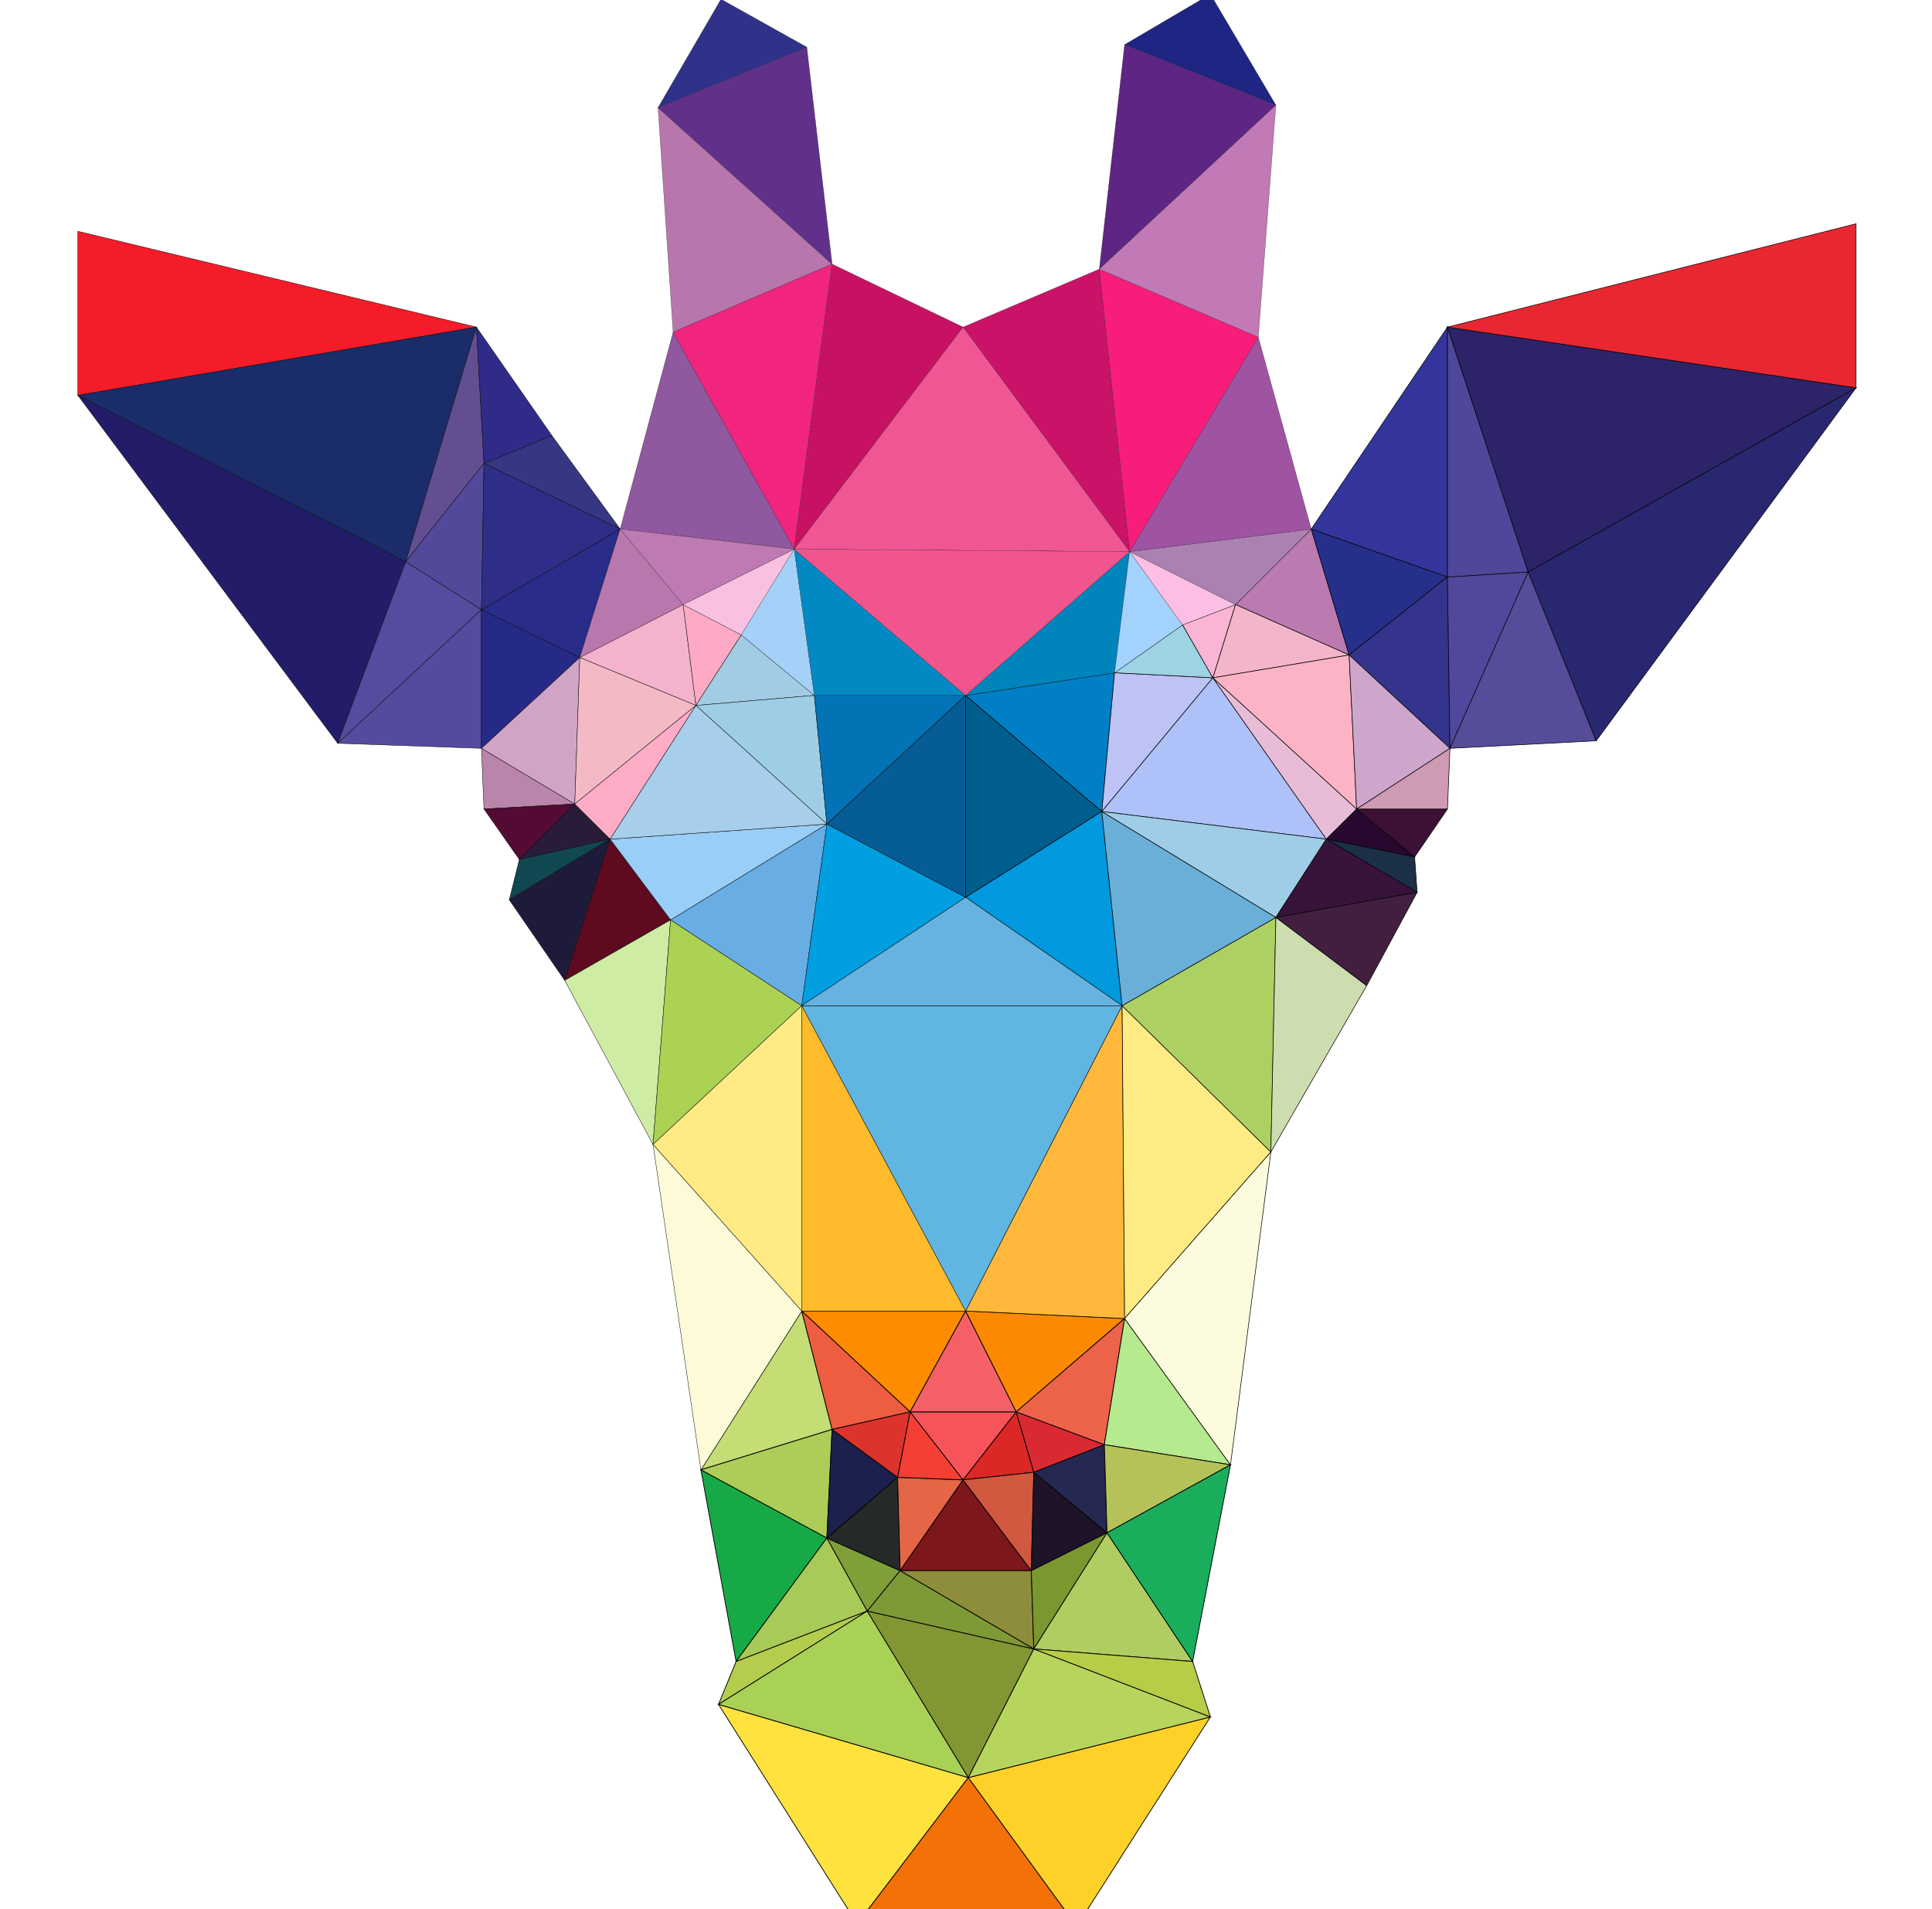
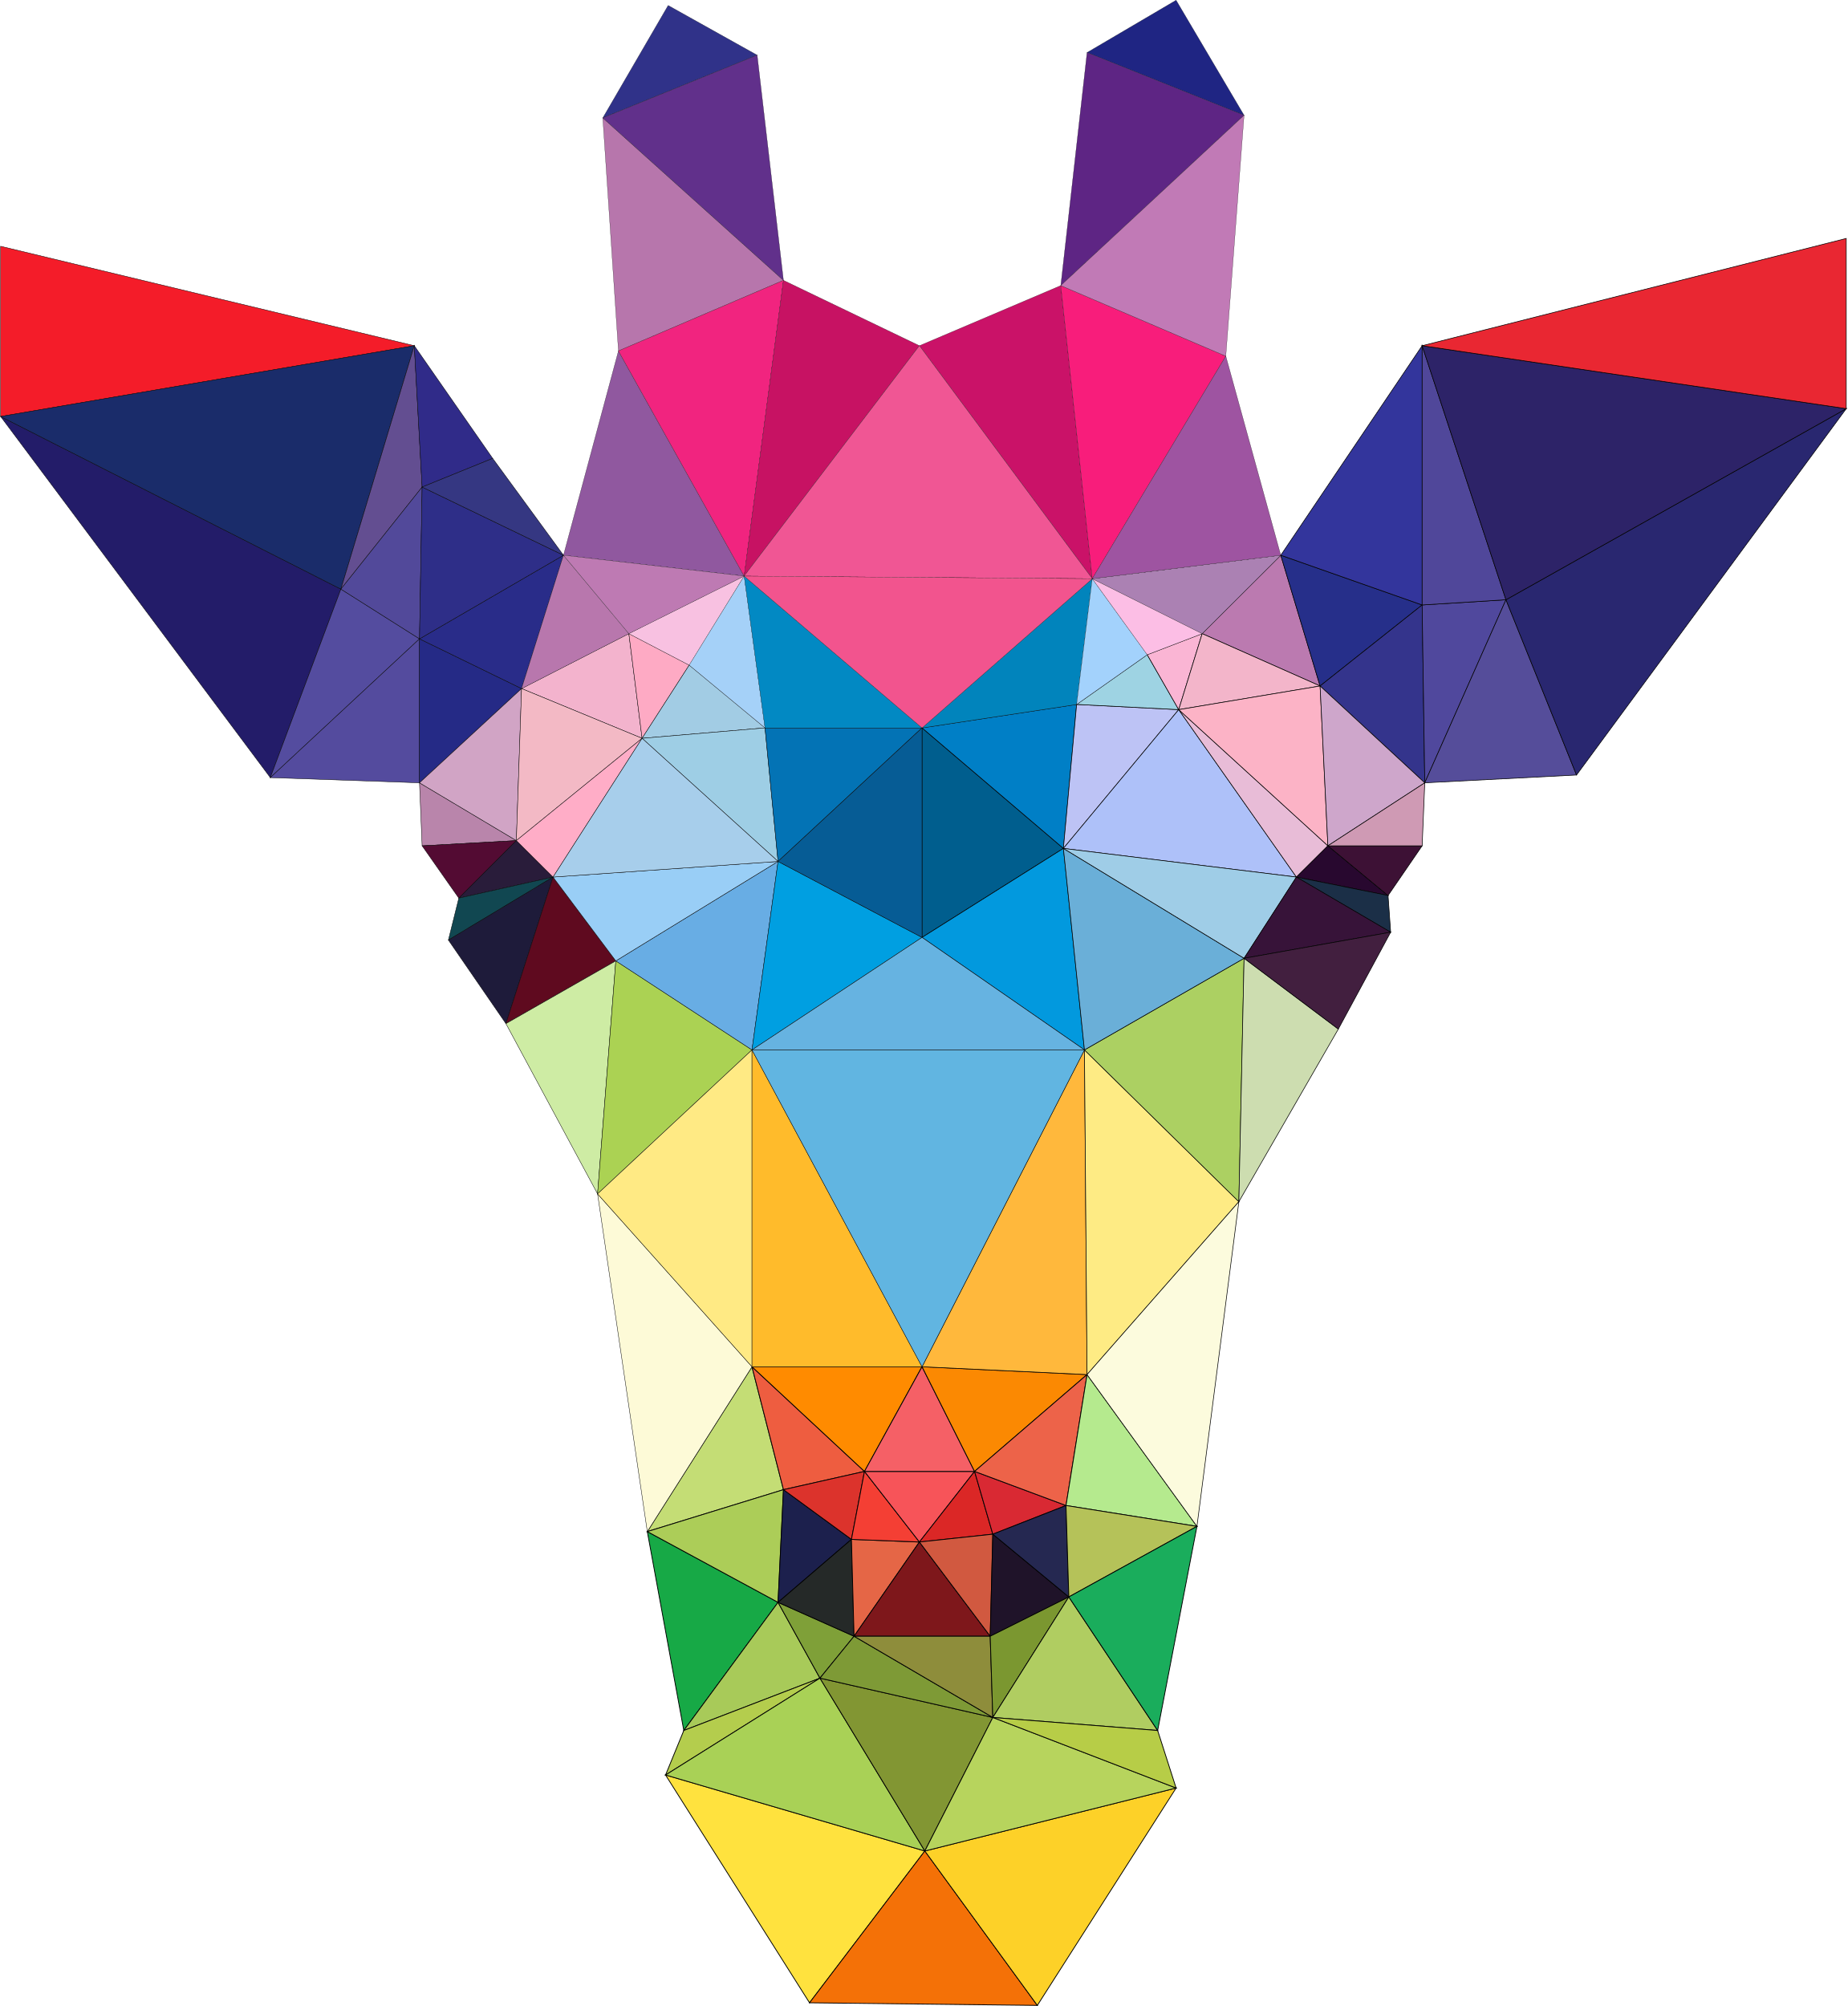
- <svg xmlns="http://www.w3.org/2000/svg" version="1.1" baseProfile="tiny" id="图层_1" x="0px" y="0px" viewBox="0 0 1000 988" xml:space="preserve">
+ <svg xmlns="http://www.w3.org/2000/svg" version="1.1" baseProfile="tiny" id="图层_1" x="0px" y="0px" viewBox="0 0 921.3 1000.4" xml:space="preserve">
  <g>
    <g>
-       <polygon fill="#17A946" stroke="#000000" stroke-width="0.4" stroke-miterlimit="10" points="362.8,760.7 381,859.9 428,796   " />
-       <polygon fill="#C4DD75" stroke="#000000" stroke-width="0.4" stroke-miterlimit="10" points="415,678.5 362.8,760.7 430.7,739.8       " />
-       <polygon fill="#ACCD58" stroke="#000000" stroke-width="0.4" stroke-miterlimit="10" points="362.8,760.7 428,796 430.7,739.8       " />
-       <polygon fill="#A8CA59" stroke="#000000" stroke-width="0.4" stroke-miterlimit="10" points="428,796 381,859.9 448.9,833.8   " />
-       <polygon fill="#B4CD4D" stroke="#000000" stroke-width="0.4" stroke-miterlimit="10" points="381,859.9 371.9,882.1 448.9,833.8       " />
-       <polygon fill="#1C204D" stroke="#000000" stroke-width="0.4" stroke-miterlimit="10" points="430.7,739.8 428,796 464.6,764.6       " />
-       <polygon fill="#7FA038" stroke="#000000" stroke-width="0.4" stroke-miterlimit="10" points="428,796 448.9,833.8 465.9,812.9       " />
-       <polygon fill="#252928" stroke="#000000" stroke-width="0.4" stroke-miterlimit="10" points="464.6,764.6 428,796 465.9,812.9       " />
-       <polygon fill="#EE5D40" stroke="#000000" stroke-width="0.4" stroke-miterlimit="10" points="415,678.5 430.7,739.8 471.1,730.7       " />
-       <polygon fill="#DC332C" stroke="#000000" stroke-width="0.4" stroke-miterlimit="10" points="430.7,739.8 464.6,764.6     471.1,730.7   " />
-       <polygon fill="#E56646" stroke="#000000" stroke-width="0.4" stroke-miterlimit="10" points="464.6,764.6 465.9,812.9     498.5,765.9   " />
-       <polygon fill="#F43F34" stroke="#000000" stroke-width="0.4" stroke-miterlimit="10" points="471.1,730.7 464.6,764.6     498.5,765.9   " />
-       <polygon fill="#FF8B00" stroke="#000000" stroke-width="0.4" stroke-miterlimit="10" points="415,678.5 471.1,730.7 499.8,678.5       " />
-       <polygon fill="#FFE23E" stroke="#000000" stroke-width="0.4" stroke-miterlimit="10" points="371.9,882.1 443.7,995.7 501.2,920       " />
-       <polygon fill="#A9D156" stroke="#000000" stroke-width="0.4" stroke-miterlimit="10" points="448.9,833.8 371.9,882.1 501.2,920       " />
-       <polygon fill="#F75459" stroke="#000000" stroke-width="0.4" stroke-miterlimit="10" points="471.1,730.7 498.5,765.9 526,730.7       " />
-       <polygon fill="#F56066" stroke="#000000" stroke-width="0.4" stroke-miterlimit="10" points="499.8,678.5 471.1,730.7 526,730.7       " />
-       <polygon fill="#7E171B" stroke="#000000" stroke-width="0.4" stroke-miterlimit="10" points="498.5,765.9 465.9,812.9     533.8,812.9   " />
-       <polygon fill="#DB2726" stroke="#000000" stroke-width="0.4" stroke-miterlimit="10" points="526,730.7 498.5,765.9 535.1,762       " />
-       <polygon fill="#D15940" stroke="#000000" stroke-width="0.4" stroke-miterlimit="10" points="498.5,765.9 533.8,812.9 535.1,762       " />
-       <polygon fill="#829633" stroke="#000000" stroke-width="0.4" stroke-miterlimit="10" points="448.9,833.8 501.2,920 535.1,853.4       " />
-       <polygon fill="#7E9A36" stroke="#000000" stroke-width="0.4" stroke-miterlimit="10" points="465.9,812.9 448.9,833.8     535.1,853.4   " />
-       <polygon fill="#8E8D3B" stroke="#000000" stroke-width="0.4" stroke-miterlimit="10" points="533.8,812.9 465.9,812.9     535.1,853.4   " />
-       <polygon fill="#F47107" stroke="#000000" stroke-width="0.4" stroke-miterlimit="10" points="501.2,920 443.7,995.7 557.3,997       " />
-       <polygon fill="#D92933" stroke="#000000" stroke-width="0.4" stroke-miterlimit="10" points="526,730.7 535.1,762 571.6,747.7       " />
-       <polygon fill="#1F1329" stroke="#000000" stroke-width="0.4" stroke-miterlimit="10" points="535.1,762 533.8,812.9 573,793.3       " />
-       <polygon fill="#252851" stroke="#000000" stroke-width="0.4" stroke-miterlimit="10" points="571.6,747.7 535.1,762 573,793.3       " />
-       <polygon fill="#7B9730" stroke="#000000" stroke-width="0.4" stroke-miterlimit="10" points="533.8,812.9 535.1,853.4 573,793.3       " />
-       <polygon fill="#FB8902" stroke="#000000" stroke-width="0.4" stroke-miterlimit="10" points="499.8,678.5 526,730.7 582.1,682.4       " />
-       <polygon fill="#ED6349" stroke="#000000" stroke-width="0.4" stroke-miterlimit="10" points="526,730.7 571.6,747.7 582.1,682.4       " />
-       <polygon fill="#B0CD61" stroke="#000000" stroke-width="0.4" stroke-miterlimit="10" points="573,793.3 535.1,853.4 617.3,859.9       " />
-       <polygon fill="#FDD128" stroke="#000000" stroke-width="0.4" stroke-miterlimit="10" points="501.2,920 557.3,997 626.5,888.6       " />
-       <polygon fill="#B7D45D" stroke="#000000" stroke-width="0.4" stroke-miterlimit="10" points="535.1,853.4 501.2,920 626.5,888.6       " />
-       <polygon fill="#B7CD47" stroke="#000000" stroke-width="0.4" stroke-miterlimit="10" points="617.3,859.9 535.1,853.4     626.5,888.6   " />
-       <polygon fill="#B5EA8E" stroke="#000000" stroke-width="0.4" stroke-miterlimit="10" points="582.1,682.4 571.6,747.7     636.9,758.1   " />
-       <polygon fill="#B5C259" stroke="#000000" stroke-width="0.4" stroke-miterlimit="10" points="571.6,747.7 573,793.3 636.9,758.1       " />
-       <polygon fill="#1AAD5C" stroke="#000000" stroke-width="0.4" stroke-miterlimit="10" points="573,793.3 617.3,859.9 636.9,758.1       " />
+       <polygon fill="#17A946" stroke="#000000" stroke-width="0.4" stroke-miterlimit="10" points="322.8,763.8 341,863 388,799.1   " />
+       <polygon fill="#C4DD75" stroke="#000000" stroke-width="0.4" stroke-miterlimit="10" points="375,681.6 322.8,763.8 390.7,742.9       " />
+       <polygon fill="#ACCD58" stroke="#000000" stroke-width="0.4" stroke-miterlimit="10" points="322.8,763.8 388,799.1 390.7,742.9       " />
+       <polygon fill="#A8CA59" stroke="#000000" stroke-width="0.4" stroke-miterlimit="10" points="388,799.1 341,863 408.9,836.9   " />
+       <polygon fill="#B4CD4D" stroke="#000000" stroke-width="0.4" stroke-miterlimit="10" points="341,863 331.9,885.2 408.9,836.9       " />
+       <polygon fill="#1C204D" stroke="#000000" stroke-width="0.4" stroke-miterlimit="10" points="390.7,742.9 388,799.1 424.6,767.7       " />
+       <polygon fill="#7FA038" stroke="#000000" stroke-width="0.4" stroke-miterlimit="10" points="388,799.1 408.9,836.9 425.9,816       " />
+       <polygon fill="#252928" stroke="#000000" stroke-width="0.4" stroke-miterlimit="10" points="424.6,767.7 388,799.1 425.9,816       " />
+       <polygon fill="#EE5D40" stroke="#000000" stroke-width="0.4" stroke-miterlimit="10" points="375,681.6 390.7,742.9 431.1,733.8       " />
+       <polygon fill="#DC332C" stroke="#000000" stroke-width="0.4" stroke-miterlimit="10" points="390.7,742.9 424.6,767.7     431.1,733.8   " />
+       <polygon fill="#E56646" stroke="#000000" stroke-width="0.4" stroke-miterlimit="10" points="424.6,767.7 425.9,816 458.5,769       " />
+       <polygon fill="#F43F34" stroke="#000000" stroke-width="0.4" stroke-miterlimit="10" points="431.1,733.8 424.6,767.7 458.5,769       " />
+       <polygon fill="#FF8B00" stroke="#000000" stroke-width="0.4" stroke-miterlimit="10" points="375,681.6 431.1,733.8 459.8,681.6       " />
+       <polygon fill="#FFE23E" stroke="#000000" stroke-width="0.4" stroke-miterlimit="10" points="331.9,885.2 403.7,998.8     461.2,923.1   " />
+       <polygon fill="#A9D156" stroke="#000000" stroke-width="0.4" stroke-miterlimit="10" points="408.9,836.9 331.9,885.2     461.2,923.1   " />
+       <polygon fill="#F75459" stroke="#000000" stroke-width="0.4" stroke-miterlimit="10" points="431.1,733.8 458.5,769 486,733.8       " />
+       <polygon fill="#F56066" stroke="#000000" stroke-width="0.4" stroke-miterlimit="10" points="459.8,681.6 431.1,733.8 486,733.8       " />
+       <polygon fill="#7E171B" stroke="#000000" stroke-width="0.4" stroke-miterlimit="10" points="458.5,769 425.9,816 493.8,816   " />
+       <polygon fill="#DB2726" stroke="#000000" stroke-width="0.4" stroke-miterlimit="10" points="486,733.8 458.5,769 495.1,765.1       " />
+       <polygon fill="#D15940" stroke="#000000" stroke-width="0.4" stroke-miterlimit="10" points="458.5,769 493.8,816 495.1,765.1       " />
+       <polygon fill="#829633" stroke="#000000" stroke-width="0.4" stroke-miterlimit="10" points="408.9,836.9 461.2,923.1     495.1,856.5   " />
+       <polygon fill="#7E9A36" stroke="#000000" stroke-width="0.4" stroke-miterlimit="10" points="425.9,816 408.9,836.9 495.1,856.5       " />
+       <polygon fill="#8E8D3B" stroke="#000000" stroke-width="0.4" stroke-miterlimit="10" points="493.8,816 425.9,816 495.1,856.5       " />
+       <polygon fill="#F47107" stroke="#000000" stroke-width="0.4" stroke-miterlimit="10" points="461.2,923.1 403.7,998.8     517.3,1000.1   " />
+       <polygon fill="#D92933" stroke="#000000" stroke-width="0.4" stroke-miterlimit="10" points="486,733.8 495.1,765.1 531.6,750.8       " />
+       <polygon fill="#1F1329" stroke="#000000" stroke-width="0.4" stroke-miterlimit="10" points="495.1,765.1 493.8,816 533,796.4       " />
+       <polygon fill="#252851" stroke="#000000" stroke-width="0.4" stroke-miterlimit="10" points="531.6,750.8 495.1,765.1 533,796.4       " />
+       <polygon fill="#7B9730" stroke="#000000" stroke-width="0.4" stroke-miterlimit="10" points="493.8,816 495.1,856.5 533,796.4       " />
+       <polygon fill="#FB8902" stroke="#000000" stroke-width="0.4" stroke-miterlimit="10" points="459.8,681.6 486,733.8 542.1,685.5       " />
+       <polygon fill="#ED6349" stroke="#000000" stroke-width="0.4" stroke-miterlimit="10" points="486,733.8 531.6,750.8 542.1,685.5       " />
+       <polygon fill="#B0CD61" stroke="#000000" stroke-width="0.4" stroke-miterlimit="10" points="533,796.4 495.1,856.5 577.3,863       " />
+       <polygon fill="#FDD128" stroke="#000000" stroke-width="0.4" stroke-miterlimit="10" points="461.2,923.1 517.3,1000.1     586.5,891.7   " />
+       <polygon fill="#B7D45D" stroke="#000000" stroke-width="0.4" stroke-miterlimit="10" points="495.1,856.5 461.2,923.1     586.5,891.7   " />
+       <polygon fill="#B7CD47" stroke="#000000" stroke-width="0.4" stroke-miterlimit="10" points="577.3,863 495.1,856.5 586.5,891.7       " />
+       <polygon fill="#B5EA8E" stroke="#000000" stroke-width="0.4" stroke-miterlimit="10" points="542.1,685.5 531.6,750.8     596.9,761.2   " />
+       <polygon fill="#B5C259" stroke="#000000" stroke-width="0.4" stroke-miterlimit="10" points="531.6,750.8 533,796.4 596.9,761.2       " />
+       <polygon fill="#1AAD5C" stroke="#000000" stroke-width="0.4" stroke-miterlimit="10" points="533,796.4 577.3,863 596.9,761.2       " />
    </g>
    <g>
-       <polygon fill="#005E8E" stroke="#000000" stroke-width="0.3" stroke-miterlimit="10" points="499.8,359.9 499.8,464.4 570.3,420       " />
-       <polygon fill="#007FC6" stroke="#000000" stroke-width="0.3" stroke-miterlimit="10" points="499.8,359.9 570.3,420 576.9,348.2       " />
-       <polygon fill="#0299DE" stroke="#000000" stroke-width="0.3" stroke-miterlimit="10" points="570.3,420 499.8,464.4 580.8,520.5       " />
-       <polygon fill="#FFB83C" stroke="#000000" stroke-width="0.3" stroke-miterlimit="10" points="580.8,520.5 499.8,678.5     582.1,682.4   " />
-       <polygon fill="#BDC3F5" stroke="#000000" stroke-width="0.3" stroke-miterlimit="10" points="576.9,348.2 570.3,420 627.8,350.8       " />
-       <polygon fill="#9ED3E3" stroke="#000000" stroke-width="0.3" stroke-miterlimit="10" points="612.1,323.4 576.9,348.2     627.8,350.8   " />
-       <polygon fill="#FAB5D4" stroke="#000000" stroke-width="0.3" stroke-miterlimit="10" points="612.1,323.4 627.8,350.8     639.5,312.9   " />
-       <polygon fill="#FEEB84" stroke="#000000" stroke-width="0.3" stroke-miterlimit="10" points="580.8,520.5 582.1,682.4     657.8,596.2   " />
-       <polygon fill="#FCFBDD" stroke="#000000" stroke-width="0.3" stroke-miterlimit="10" points="582.1,682.4 636.9,758.1     657.8,596.2   " />
-       <polygon fill="#ACD062" stroke="#000000" stroke-width="0.3" stroke-miterlimit="10" points="580.8,520.5 657.8,596.2     660.4,474.8   " />
-       <polygon fill="#6AAFD8" stroke="#000000" stroke-width="0.3" stroke-miterlimit="10" points="570.3,420 580.8,520.5 660.4,474.8       " />
-       <polygon fill="#AEC1F9" stroke="#000000" stroke-width="0.3" stroke-miterlimit="10" points="627.8,350.8 570.3,420 686.5,434.3       " />
-       <polygon fill="#9FCDE7" stroke="#000000" stroke-width="0.3" stroke-miterlimit="10" points="570.3,420 660.4,474.8 686.5,434.3       " />
-       <polygon fill="#BB7AB0" stroke="#000000" stroke-width="0.3" stroke-miterlimit="10" points="678.7,273.8 639.5,312.9 698.3,339       " />
-       <polygon fill="#F3B5CA" stroke="#000000" stroke-width="0.3" stroke-miterlimit="10" points="639.5,312.9 627.8,350.8 698.3,339       " />
-       <polygon fill="#E8BCD7" stroke="#000000" stroke-width="0.3" stroke-miterlimit="10" points="627.8,350.8 686.5,434.3     702.2,418.7   " />
-       <polygon fill="#FCB3C6" stroke="#000000" stroke-width="0.3" stroke-miterlimit="10" points="698.3,339 627.8,350.8 702.2,418.7       " />
-       <polygon fill="#CDDDB0" stroke="#000000" stroke-width="0.3" stroke-miterlimit="10" points="660.4,474.8 657.8,596.2     707.4,510.1   " />
-       <polygon fill="#28082F" stroke="#000000" stroke-width="0.3" stroke-miterlimit="10" points="702.2,418.7 686.5,434.3     732.2,443.5   " />
-       <polygon fill="#1B2F47" stroke="#000000" stroke-width="0.3" stroke-miterlimit="10" points="732.2,443.5 686.5,434.3     733.5,461.8   " />
-       <polygon fill="#371339" stroke="#000000" stroke-width="0.3" stroke-miterlimit="10" points="686.5,434.3 660.4,474.8     733.5,461.8   " />
-       <polygon fill="#421F3F" stroke="#000000" stroke-width="0.3" stroke-miterlimit="10" points="660.4,474.8 707.4,510.1     733.5,461.8   " />
-       <polygon fill="#3D1135" stroke="#000000" stroke-width="0.3" stroke-miterlimit="10" points="702.2,418.7 732.2,443.5     749.2,418.7   " />
-       <polygon fill="#262F8A" stroke="#000000" stroke-width="0.3" stroke-miterlimit="10" points="678.7,273.8 698.3,339 749.2,298.6       " />
-       <polygon fill="#33359C" stroke="#000000" stroke-width="0.3" stroke-miterlimit="10" points="749.2,169.3 678.7,273.8     749.2,298.6   " />
-       <polygon fill="#34348C" stroke="#000000" stroke-width="0.3" stroke-miterlimit="10" points="749.2,298.6 698.3,339 750.5,387.3       " />
-       <polygon fill="#CEA6CB" stroke="#000000" stroke-width="0.3" stroke-miterlimit="10" points="698.3,339 702.2,418.7 750.5,387.3       " />
-       <polygon fill="#CF9AB4" stroke="#000000" stroke-width="0.3" stroke-miterlimit="10" points="702.2,418.7 749.2,418.7     750.5,387.3   " />
-       <polygon fill="#50489D" stroke="#000000" stroke-width="0.3" stroke-miterlimit="10" points="749.2,298.6 750.5,387.3 791,296       " />
-       <polygon fill="#50479A" stroke="#000000" stroke-width="0.3" stroke-miterlimit="10" points="749.2,169.3 749.2,298.6 791,296       " />
-       <polygon fill="#554D9A" stroke="#000000" stroke-width="0.3" stroke-miterlimit="10" points="791,296 750.5,387.3 826.2,383.4       " />
-       <polygon fill="#292770" stroke="#000000" stroke-width="0.3" stroke-miterlimit="10" points="791,296 826.2,383.4 960.7,200.7       " />
-       <polygon fill="#2D2368" stroke="#000000" stroke-width="0.3" stroke-miterlimit="10" points="749.2,169.3 791,296 960.7,200.7       " />
-       <polygon fill="#E92732" stroke="#000000" stroke-width="0.3" stroke-miterlimit="10" points="749.2,169.3 960.7,200.7     960.7,115.8   " />
+       <polygon fill="#005E8E" stroke="#000000" stroke-width="0.3" stroke-miterlimit="10" points="459.8,363 459.8,467.5 530.3,423.1       " />
+       <polygon fill="#007FC6" stroke="#000000" stroke-width="0.3" stroke-miterlimit="10" points="459.8,363 530.3,423.1 536.9,351.3       " />
+       <polygon fill="#0299DE" stroke="#000000" stroke-width="0.3" stroke-miterlimit="10" points="530.3,423.1 459.8,467.5     540.8,523.6   " />
+       <polygon fill="#FFB83C" stroke="#000000" stroke-width="0.3" stroke-miterlimit="10" points="540.8,523.6 459.8,681.6     542.1,685.5   " />
+       <polygon fill="#BDC3F5" stroke="#000000" stroke-width="0.3" stroke-miterlimit="10" points="536.9,351.3 530.3,423.1     587.8,353.9   " />
+       <polygon fill="#9ED3E3" stroke="#000000" stroke-width="0.3" stroke-miterlimit="10" points="572.1,326.5 536.9,351.3     587.8,353.9   " />
+       <polygon fill="#FAB5D4" stroke="#000000" stroke-width="0.3" stroke-miterlimit="10" points="572.1,326.5 587.8,353.9 599.5,316       " />
+       <polygon fill="#FEEB84" stroke="#000000" stroke-width="0.3" stroke-miterlimit="10" points="540.8,523.6 542.1,685.5     617.8,599.3   " />
+       <polygon fill="#FCFBDD" stroke="#000000" stroke-width="0.3" stroke-miterlimit="10" points="542.1,685.5 596.9,761.2     617.8,599.3   " />
+       <polygon fill="#ACD062" stroke="#000000" stroke-width="0.3" stroke-miterlimit="10" points="540.8,523.6 617.8,599.3     620.4,477.9   " />
+       <polygon fill="#6AAFD8" stroke="#000000" stroke-width="0.3" stroke-miterlimit="10" points="530.3,423.1 540.8,523.6     620.4,477.9   " />
+       <polygon fill="#AEC1F9" stroke="#000000" stroke-width="0.3" stroke-miterlimit="10" points="587.8,353.9 530.3,423.1     646.5,437.4   " />
+       <polygon fill="#9FCDE7" stroke="#000000" stroke-width="0.3" stroke-miterlimit="10" points="530.3,423.1 620.4,477.9     646.5,437.4   " />
+       <polygon fill="#BB7AB0" stroke="#000000" stroke-width="0.3" stroke-miterlimit="10" points="638.7,276.9 599.5,316 658.3,342.1       " />
+       <polygon fill="#F3B5CA" stroke="#000000" stroke-width="0.3" stroke-miterlimit="10" points="599.5,316 587.8,353.9 658.3,342.1       " />
+       <polygon fill="#E8BCD7" stroke="#000000" stroke-width="0.3" stroke-miterlimit="10" points="587.8,353.9 646.5,437.4     662.2,421.8   " />
+       <polygon fill="#FCB3C6" stroke="#000000" stroke-width="0.3" stroke-miterlimit="10" points="658.3,342.1 587.8,353.9     662.2,421.8   " />
+       <polygon fill="#CDDDB0" stroke="#000000" stroke-width="0.3" stroke-miterlimit="10" points="620.4,477.9 617.8,599.3     667.4,513.2   " />
+       <polygon fill="#28082F" stroke="#000000" stroke-width="0.3" stroke-miterlimit="10" points="662.2,421.8 646.5,437.4     692.2,446.6   " />
+       <polygon fill="#1B2F47" stroke="#000000" stroke-width="0.3" stroke-miterlimit="10" points="692.2,446.6 646.5,437.4     693.5,464.9   " />
+       <polygon fill="#371339" stroke="#000000" stroke-width="0.3" stroke-miterlimit="10" points="646.5,437.4 620.4,477.9     693.5,464.9   " />
+       <polygon fill="#421F3F" stroke="#000000" stroke-width="0.3" stroke-miterlimit="10" points="620.4,477.9 667.4,513.2     693.5,464.9   " />
+       <polygon fill="#3D1135" stroke="#000000" stroke-width="0.3" stroke-miterlimit="10" points="662.2,421.8 692.2,446.6     709.2,421.8   " />
+       <polygon fill="#262F8A" stroke="#000000" stroke-width="0.3" stroke-miterlimit="10" points="638.7,276.9 658.3,342.1     709.2,301.7   " />
+       <polygon fill="#33359C" stroke="#000000" stroke-width="0.3" stroke-miterlimit="10" points="709.2,172.4 638.7,276.9     709.2,301.7   " />
+       <polygon fill="#34348C" stroke="#000000" stroke-width="0.3" stroke-miterlimit="10" points="709.2,301.7 658.3,342.1     710.5,390.4   " />
+       <polygon fill="#CEA6CB" stroke="#000000" stroke-width="0.3" stroke-miterlimit="10" points="658.3,342.1 662.2,421.8     710.5,390.4   " />
+       <polygon fill="#CF9AB4" stroke="#000000" stroke-width="0.3" stroke-miterlimit="10" points="662.2,421.8 709.2,421.8     710.5,390.4   " />
+       <polygon fill="#50489D" stroke="#000000" stroke-width="0.3" stroke-miterlimit="10" points="709.2,301.7 710.5,390.4 751,299.1       " />
+       <polygon fill="#50479A" stroke="#000000" stroke-width="0.3" stroke-miterlimit="10" points="709.2,172.4 709.2,301.7 751,299.1       " />
+       <polygon fill="#554D9A" stroke="#000000" stroke-width="0.3" stroke-miterlimit="10" points="751,299.1 710.5,390.4 786.2,386.5       " />
+       <polygon fill="#292770" stroke="#000000" stroke-width="0.3" stroke-miterlimit="10" points="751,299.1 786.2,386.5 920.7,203.8       " />
+       <polygon fill="#2D2368" stroke="#000000" stroke-width="0.3" stroke-miterlimit="10" points="709.2,172.4 751,299.1 920.7,203.8       " />
+       <polygon fill="#E92732" stroke="#000000" stroke-width="0.3" stroke-miterlimit="10" points="709.2,172.4 920.7,203.8     920.7,118.9   " />
    </g>
    <g>
-       <polygon fill="#231C69" stroke="#000000" stroke-width="0.2" stroke-miterlimit="10" points="40.3,204.6 174.8,384.7 210,290.7       " />
-       <polygon fill="#F41C29" stroke="#000000" stroke-width="0.2" stroke-miterlimit="10" points="40.3,119.7 40.3,204.6 246.6,169.3       " />
-       <polygon fill="#1A2C6A" stroke="#000000" stroke-width="0.2" stroke-miterlimit="10" points="40.3,204.6 210,290.7 246.6,169.3       " />
-       <polygon fill="#544C9F" stroke="#000000" stroke-width="0.2" stroke-miterlimit="10" points="210,290.7 174.8,384.7 249.2,315.5       " />
-       <polygon fill="#544B9E" stroke="#000000" stroke-width="0.2" stroke-miterlimit="10" points="174.8,384.7 249.2,387.3     249.2,315.5   " />
-       <polygon fill="#634E91" stroke="#000000" stroke-width="0.2" stroke-miterlimit="10" points="246.6,169.3 210,290.7 250.5,239.8       " />
-       <polygon fill="#52499A" stroke="#000000" stroke-width="0.2" stroke-miterlimit="10" points="210,290.7 249.2,315.5 250.5,239.8       " />
-       <polygon fill="#302B89" stroke="#000000" stroke-width="0.2" stroke-miterlimit="10" points="246.6,169.3 250.5,239.8     285.7,225.5   " />
-       <polygon fill="#B985AB" stroke="#000000" stroke-width="0.2" stroke-miterlimit="10" points="249.2,387.3 250.5,418.7     297.5,416.1   " />
-       <polygon fill="#530B33" stroke="#000000" stroke-width="0.2" stroke-miterlimit="10" points="250.5,418.7 268.8,444.8     297.5,416.1   " />
-       <polygon fill="#252A86" stroke="#000000" stroke-width="0.2" stroke-miterlimit="10" points="249.2,315.5 249.2,387.3     300.1,340.3   " />
-       <polygon fill="#D1A4C5" stroke="#000000" stroke-width="0.2" stroke-miterlimit="10" points="249.2,387.3 297.5,416.1     300.1,340.3   " />
-       <polygon fill="#291C3A" stroke="#000000" stroke-width="0.2" stroke-miterlimit="10" points="297.5,416.1 268.8,444.8     315.8,434.3   " />
-       <polygon fill="#114751" stroke="#000000" stroke-width="0.2" stroke-miterlimit="10" points="268.8,444.8 263.6,465.7     315.8,434.3   " />
-       <polygon fill="#1E1B3A" stroke="#000000" stroke-width="0.2" stroke-miterlimit="10" points="263.6,465.7 292.3,507.4     315.8,434.3   " />
-       <polygon fill="#292C89" stroke="#000000" stroke-width="0.2" stroke-miterlimit="10" points="249.2,315.5 300.1,340.3 321,273.8       " />
-       <polygon fill="#2E2E88" stroke="#000000" stroke-width="0.2" stroke-miterlimit="10" points="250.5,239.8 249.2,315.5 321,273.8       " />
-       <polygon fill="#353782" stroke="#000000" stroke-width="0.2" stroke-miterlimit="10" points="285.7,225.5 250.5,239.8 321,273.8       " />
-       <polygon fill="#5F0A1F" stroke="#000000" stroke-width="0.2" stroke-miterlimit="10" points="315.8,434.3 292.3,507.4     347.1,476.1   " />
-       <polygon fill="#CEECA4" stroke="#000000" stroke-width="0.2" stroke-miterlimit="10" points="292.3,507.4 338,592.3 347.1,476.1       " />
-       <polygon fill="#F3B3CD" stroke="#000000" stroke-width="0.2" stroke-miterlimit="10" points="353.6,312.9 300.1,340.3     360.2,365.1   " />
-       <polygon fill="#F3B9C5" stroke="#000000" stroke-width="0.2" stroke-miterlimit="10" points="300.1,340.3 297.5,416.1     360.2,365.1   " />
-       <polygon fill="#FFADC7" stroke="#000000" stroke-width="0.2" stroke-miterlimit="10" points="297.5,416.1 315.8,434.3     360.2,365.1   " />
-       <polygon fill="#FEAAC4" stroke="#000000" stroke-width="0.2" stroke-miterlimit="10" points="353.6,312.9 360.2,365.1     383.7,328.6   " />
-       <polygon fill="#ABD253" stroke="#000000" stroke-width="0.2" stroke-miterlimit="10" points="347.1,476.1 338,592.3 415,520.5       " />
-       <polygon fill="#FDFAD7" stroke="#000000" stroke-width="0.2" stroke-miterlimit="10" points="338,592.3 362.8,760.7 415,678.5       " />
-       <polygon fill="#FFEA84" stroke="#000000" stroke-width="0.2" stroke-miterlimit="10" points="415,520.5 338,592.3 415,678.5   " />
-       <polygon fill="#A2CCE4" stroke="#000000" stroke-width="0.2" stroke-miterlimit="10" points="383.7,328.6 360.2,365.1     421.5,359.9   " />
-       <polygon fill="#68ADE4" stroke="#000000" stroke-width="0.2" stroke-miterlimit="10" points="347.1,476.1 415,520.5 428,426.5       " />
-       <polygon fill="#9ECEE5" stroke="#000000" stroke-width="0.2" stroke-miterlimit="10" points="421.5,359.9 360.2,365.1 428,426.5       " />
-       <polygon fill="#99CEF6" stroke="#000000" stroke-width="0.2" stroke-miterlimit="10" points="315.8,434.3 347.1,476.1 428,426.5       " />
-       <polygon fill="#A7CEEB" stroke="#000000" stroke-width="0.2" stroke-miterlimit="10" points="360.2,365.1 315.8,434.3 428,426.5       " />
-       <polygon fill="#0373B5" stroke="#000000" stroke-width="0.2" stroke-miterlimit="10" points="421.5,359.9 428,426.5 499.8,359.9       " />
-       <polygon fill="#FFBB2B" stroke="#000000" stroke-width="0.2" stroke-miterlimit="10" points="415,520.5 415,678.5 499.8,678.5       " />
-       <polygon fill="#009FE1" stroke="#000000" stroke-width="0.2" stroke-miterlimit="10" points="428,426.5 415,520.5 499.8,464.4       " />
-       <polygon fill="#065C95" stroke="#000000" stroke-width="0.2" stroke-miterlimit="10" points="499.8,359.9 428,426.5 499.8,464.4       " />
-       <polygon fill="#61B5E1" stroke="#000000" stroke-width="0.2" stroke-miterlimit="10" points="415,520.5 499.8,678.5 580.8,520.5       " />
-       <polygon fill="#66B3E1" stroke="#000000" stroke-width="0.2" stroke-miterlimit="10" points="499.8,464.4 415,520.5 580.8,520.5       " />
+       <polygon fill="#231C69" stroke="#000000" stroke-width="0.2" stroke-miterlimit="10" points="0.3,207.7 134.8,387.8 170,293.8       " />
+       <polygon fill="#F41C29" stroke="#000000" stroke-width="0.2" stroke-miterlimit="10" points="0.3,122.8 0.3,207.7 206.6,172.4       " />
+       <polygon fill="#1A2C6A" stroke="#000000" stroke-width="0.2" stroke-miterlimit="10" points="0.3,207.7 170,293.8 206.6,172.4       " />
+       <polygon fill="#544C9F" stroke="#000000" stroke-width="0.2" stroke-miterlimit="10" points="170,293.8 134.8,387.8 209.2,318.6       " />
+       <polygon fill="#544B9E" stroke="#000000" stroke-width="0.2" stroke-miterlimit="10" points="134.8,387.8 209.2,390.4     209.2,318.6   " />
+       <polygon fill="#634E91" stroke="#000000" stroke-width="0.2" stroke-miterlimit="10" points="206.6,172.4 170,293.8 210.5,242.9       " />
+       <polygon fill="#52499A" stroke="#000000" stroke-width="0.2" stroke-miterlimit="10" points="170,293.8 209.2,318.6 210.5,242.9       " />
+       <polygon fill="#302B89" stroke="#000000" stroke-width="0.2" stroke-miterlimit="10" points="206.6,172.4 210.5,242.9     245.7,228.6   " />
+       <polygon fill="#B985AB" stroke="#000000" stroke-width="0.2" stroke-miterlimit="10" points="209.2,390.4 210.5,421.8     257.5,419.2   " />
+       <polygon fill="#530B33" stroke="#000000" stroke-width="0.2" stroke-miterlimit="10" points="210.5,421.8 228.8,447.9     257.5,419.2   " />
+       <polygon fill="#252A86" stroke="#000000" stroke-width="0.2" stroke-miterlimit="10" points="209.2,318.6 209.2,390.4     260.1,343.4   " />
+       <polygon fill="#D1A4C5" stroke="#000000" stroke-width="0.2" stroke-miterlimit="10" points="209.2,390.4 257.5,419.2     260.1,343.4   " />
+       <polygon fill="#291C3A" stroke="#000000" stroke-width="0.2" stroke-miterlimit="10" points="257.5,419.2 228.8,447.9     275.8,437.4   " />
+       <polygon fill="#114751" stroke="#000000" stroke-width="0.2" stroke-miterlimit="10" points="228.8,447.9 223.6,468.8     275.8,437.4   " />
+       <polygon fill="#1E1B3A" stroke="#000000" stroke-width="0.2" stroke-miterlimit="10" points="223.6,468.8 252.3,510.5     275.8,437.4   " />
+       <polygon fill="#292C89" stroke="#000000" stroke-width="0.2" stroke-miterlimit="10" points="209.2,318.6 260.1,343.4 281,276.9       " />
+       <polygon fill="#2E2E88" stroke="#000000" stroke-width="0.2" stroke-miterlimit="10" points="210.5,242.9 209.2,318.6 281,276.9       " />
+       <polygon fill="#353782" stroke="#000000" stroke-width="0.2" stroke-miterlimit="10" points="245.7,228.6 210.5,242.9 281,276.9       " />
+       <polygon fill="#5F0A1F" stroke="#000000" stroke-width="0.2" stroke-miterlimit="10" points="275.8,437.4 252.3,510.5     307.1,479.2   " />
+       <polygon fill="#CEECA4" stroke="#000000" stroke-width="0.2" stroke-miterlimit="10" points="252.3,510.5 298,595.4 307.1,479.2       " />
+       <polygon fill="#F3B3CD" stroke="#000000" stroke-width="0.2" stroke-miterlimit="10" points="313.6,316 260.1,343.4 320.2,368.2       " />
+       <polygon fill="#F3B9C5" stroke="#000000" stroke-width="0.2" stroke-miterlimit="10" points="260.1,343.4 257.5,419.2     320.2,368.2   " />
+       <polygon fill="#FFADC7" stroke="#000000" stroke-width="0.2" stroke-miterlimit="10" points="257.5,419.2 275.8,437.4     320.2,368.2   " />
+       <polygon fill="#FEAAC4" stroke="#000000" stroke-width="0.2" stroke-miterlimit="10" points="313.6,316 320.2,368.2 343.7,331.7       " />
+       <polygon fill="#ABD253" stroke="#000000" stroke-width="0.2" stroke-miterlimit="10" points="307.1,479.2 298,595.4 375,523.6       " />
+       <polygon fill="#FDFAD7" stroke="#000000" stroke-width="0.2" stroke-miterlimit="10" points="298,595.4 322.8,763.8 375,681.6       " />
+       <polygon fill="#FFEA84" stroke="#000000" stroke-width="0.2" stroke-miterlimit="10" points="375,523.6 298,595.4 375,681.6   " />
+       <polygon fill="#A2CCE4" stroke="#000000" stroke-width="0.2" stroke-miterlimit="10" points="343.7,331.7 320.2,368.2 381.5,363       " />
+       <polygon fill="#68ADE4" stroke="#000000" stroke-width="0.2" stroke-miterlimit="10" points="307.1,479.2 375,523.6 388,429.6       " />
+       <polygon fill="#9ECEE5" stroke="#000000" stroke-width="0.2" stroke-miterlimit="10" points="381.5,363 320.2,368.2 388,429.6       " />
+       <polygon fill="#99CEF6" stroke="#000000" stroke-width="0.2" stroke-miterlimit="10" points="275.8,437.4 307.1,479.2 388,429.6       " />
+       <polygon fill="#A7CEEB" stroke="#000000" stroke-width="0.2" stroke-miterlimit="10" points="320.2,368.2 275.8,437.4 388,429.6       " />
+       <polygon fill="#0373B5" stroke="#000000" stroke-width="0.2" stroke-miterlimit="10" points="381.5,363 388,429.6 459.8,363   " />
+       <polygon fill="#FFBB2B" stroke="#000000" stroke-width="0.2" stroke-miterlimit="10" points="375,523.6 375,681.6 459.8,681.6       " />
+       <polygon fill="#009FE1" stroke="#000000" stroke-width="0.2" stroke-miterlimit="10" points="388,429.6 375,523.6 459.8,467.5       " />
+       <polygon fill="#065C95" stroke="#000000" stroke-width="0.2" stroke-miterlimit="10" points="459.8,363 388,429.6 459.8,467.5       " />
+       <polygon fill="#61B5E1" stroke="#000000" stroke-width="0.2" stroke-miterlimit="10" points="375,523.6 459.8,681.6 540.8,523.6       " />
+       <polygon fill="#66B3E1" stroke="#000000" stroke-width="0.2" stroke-miterlimit="10" points="459.8,467.5 375,523.6 540.8,523.6       " />
    </g>
    <g>
-       <polygon fill="#B877AD" stroke="#000000" stroke-width="0.1" stroke-miterlimit="10" points="321,273.8 300.1,340.3 353.6,312.9       " />
-       <polygon fill="#F8C1E1" stroke="#000000" stroke-width="0.1" stroke-miterlimit="10" points="353.6,312.9 383.7,328.6     411.1,284.2   " />
-       <polygon fill="#90589F" stroke="#000000" stroke-width="0.1" stroke-miterlimit="10" points="348.4,171.9 321,273.8 411.1,284.2       " />
-       <polygon fill="#BE7AB3" stroke="#000000" stroke-width="0.1" stroke-miterlimit="10" points="321,273.8 353.6,312.9 411.1,284.2       " />
-       <polygon fill="#303289" stroke="#000000" stroke-width="0.1" stroke-miterlimit="10" points="373.2,-0.4 340.6,55.7 417.6,24.4       " />
-       <polygon fill="#A5D1F8" stroke="#000000" stroke-width="0.1" stroke-miterlimit="10" points="411.1,284.2 383.7,328.6     421.5,359.9   " />
-       <polygon fill="#B776AC" stroke="#000000" stroke-width="0.1" stroke-miterlimit="10" points="340.6,55.7 348.4,171.9 430.7,136.7       " />
-       <polygon fill="#61308B" stroke="#000000" stroke-width="0.1" stroke-miterlimit="10" points="417.6,24.4 340.6,55.7 430.7,136.7       " />
-       <polygon fill="#F1247F" stroke="#000000" stroke-width="0.1" stroke-miterlimit="10" points="348.4,171.9 411.1,284.2     430.7,136.7   " />
-       <polygon fill="#C71263" stroke="#000000" stroke-width="0.1" stroke-miterlimit="10" points="430.7,136.7 411.1,284.2     498.5,169.3   " />
-       <polygon fill="#0289C3" stroke="#000000" stroke-width="0.1" stroke-miterlimit="10" points="411.1,284.2 421.5,359.9     499.8,359.9   " />
-       <polygon fill="#CA1268" stroke="#000000" stroke-width="0.1" stroke-miterlimit="10" points="569,139.3 498.5,169.3 584.7,285.5       " />
-       <polygon fill="#0184BC" stroke="#000000" stroke-width="0.1" stroke-miterlimit="10" points="499.8,359.9 576.9,348.2     584.7,285.5   " />
-       <polygon fill="#F05694" stroke="#000000" stroke-width="0.1" stroke-miterlimit="10" points="498.5,169.3 411.1,284.2     584.7,285.5   " />
-       <polygon fill="#F2548E" stroke="#000000" stroke-width="0.1" stroke-miterlimit="10" points="411.1,284.2 499.8,359.9     584.7,285.5   " />
-       <polygon fill="#A3D2FC" stroke="#000000" stroke-width="0.1" stroke-miterlimit="10" points="584.7,285.5 576.9,348.2     612.1,323.4   " />
-       <polygon fill="#FCBEE5" stroke="#000000" stroke-width="0.1" stroke-miterlimit="10" points="584.7,285.5 612.1,323.4     639.5,312.9   " />
-       <polygon fill="#F81D7B" stroke="#000000" stroke-width="0.1" stroke-miterlimit="10" points="569,139.3 584.7,285.5 651.3,174.5       " />
-       <polygon fill="#1F2583" stroke="#000000" stroke-width="0.1" stroke-miterlimit="10" points="626.5,-3 582.1,23.1 660.4,54.4       " />
-       <polygon fill="#5E2584" stroke="#000000" stroke-width="0.1" stroke-miterlimit="10" points="582.1,23.1 569,139.3 660.4,54.4       " />
-       <polygon fill="#C17AB6" stroke="#000000" stroke-width="0.1" stroke-miterlimit="10" points="569,139.3 651.3,174.5 660.4,54.4       " />
-       <polygon fill="#AB81B3" stroke="#000000" stroke-width="0.1" stroke-miterlimit="10" points="584.7,285.5 639.5,312.9     678.7,273.8   " />
-       <polygon fill="#9E54A1" stroke="#000000" stroke-width="0.1" stroke-miterlimit="10" points="651.3,174.5 584.7,285.5     678.7,273.8   " />
+       <polygon fill="#B877AD" stroke="#000000" stroke-width="0.1" stroke-miterlimit="10" points="281,276.9 260.1,343.4 313.6,316       " />
+       <polygon fill="#F8C1E1" stroke="#000000" stroke-width="0.1" stroke-miterlimit="10" points="313.6,316 343.7,331.7 371.1,287.3       " />
+       <polygon fill="#90589F" stroke="#000000" stroke-width="0.1" stroke-miterlimit="10" points="308.4,175 281,276.9 371.1,287.3       " />
+       <polygon fill="#BE7AB3" stroke="#000000" stroke-width="0.1" stroke-miterlimit="10" points="281,276.9 313.6,316 371.1,287.3       " />
+       <polygon fill="#303289" stroke="#000000" stroke-width="0.1" stroke-miterlimit="10" points="333.2,2.7 300.6,58.8 377.6,27.5       " />
+       <polygon fill="#A5D1F8" stroke="#000000" stroke-width="0.1" stroke-miterlimit="10" points="371.1,287.3 343.7,331.7 381.5,363       " />
+       <polygon fill="#B776AC" stroke="#000000" stroke-width="0.1" stroke-miterlimit="10" points="300.6,58.8 308.4,175 390.7,139.8       " />
+       <polygon fill="#61308B" stroke="#000000" stroke-width="0.1" stroke-miterlimit="10" points="377.6,27.5 300.6,58.8 390.7,139.8       " />
+       <polygon fill="#F1247F" stroke="#000000" stroke-width="0.1" stroke-miterlimit="10" points="308.4,175 371.1,287.3 390.7,139.8       " />
+       <polygon fill="#C71263" stroke="#000000" stroke-width="0.1" stroke-miterlimit="10" points="390.7,139.8 371.1,287.3     458.5,172.4   " />
+       <polygon fill="#0289C3" stroke="#000000" stroke-width="0.1" stroke-miterlimit="10" points="371.1,287.3 381.5,363 459.8,363       " />
+       <polygon fill="#CA1268" stroke="#000000" stroke-width="0.1" stroke-miterlimit="10" points="529,142.4 458.5,172.4 544.7,288.6       " />
+       <polygon fill="#0184BC" stroke="#000000" stroke-width="0.1" stroke-miterlimit="10" points="459.8,363 536.9,351.3 544.7,288.6       " />
+       <polygon fill="#F05694" stroke="#000000" stroke-width="0.1" stroke-miterlimit="10" points="458.5,172.4 371.1,287.3     544.7,288.6   " />
+       <polygon fill="#F2548E" stroke="#000000" stroke-width="0.1" stroke-miterlimit="10" points="371.1,287.3 459.8,363 544.7,288.6       " />
+       <polygon fill="#A3D2FC" stroke="#000000" stroke-width="0.1" stroke-miterlimit="10" points="544.7,288.6 536.9,351.3     572.1,326.5   " />
+       <polygon fill="#FCBEE5" stroke="#000000" stroke-width="0.1" stroke-miterlimit="10" points="544.7,288.6 572.1,326.5 599.5,316       " />
+       <polygon fill="#F81D7B" stroke="#000000" stroke-width="0.1" stroke-miterlimit="10" points="529,142.4 544.7,288.6 611.3,177.6       " />
+       <polygon fill="#1F2583" stroke="#000000" stroke-width="0.1" stroke-miterlimit="10" points="586.5,0.1 542.1,26.2 620.4,57.5       " />
+       <polygon fill="#5E2584" stroke="#000000" stroke-width="0.1" stroke-miterlimit="10" points="542.1,26.2 529,142.4 620.4,57.5       " />
+       <polygon fill="#C17AB6" stroke="#000000" stroke-width="0.1" stroke-miterlimit="10" points="529,142.4 611.3,177.6 620.4,57.5       " />
+       <polygon fill="#AB81B3" stroke="#000000" stroke-width="0.1" stroke-miterlimit="10" points="544.7,288.6 599.5,316 638.7,276.9       " />
+       <polygon fill="#9E54A1" stroke="#000000" stroke-width="0.1" stroke-miterlimit="10" points="611.3,177.6 544.7,288.6     638.7,276.9   " />
    </g>
  </g>
</svg>
